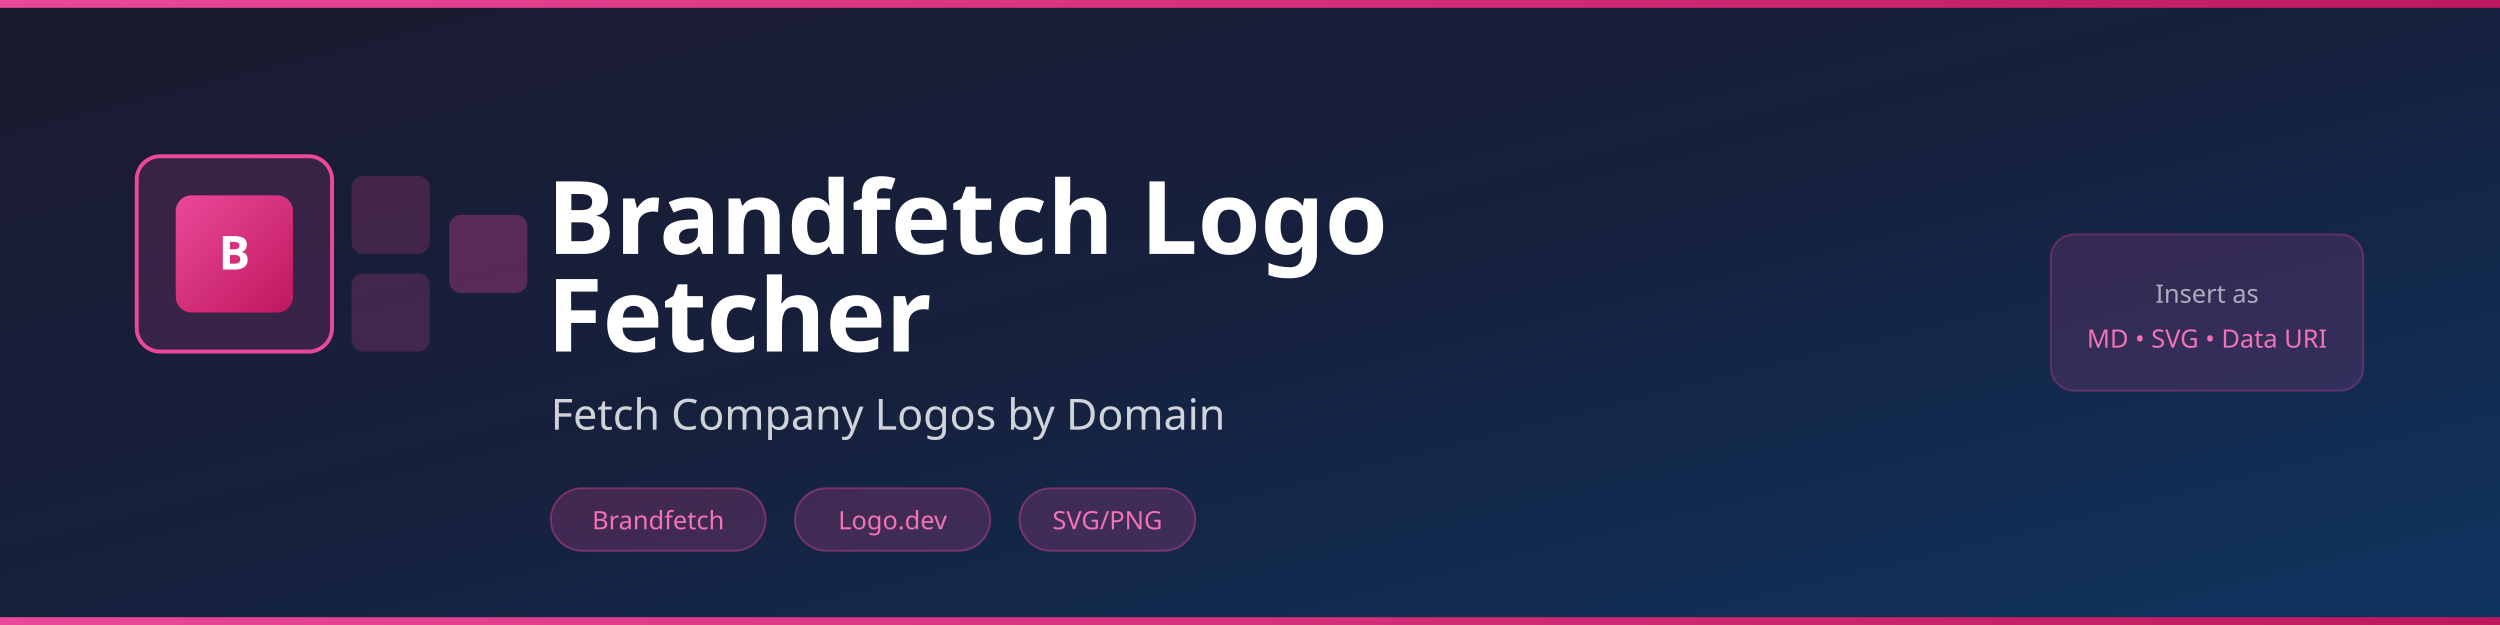
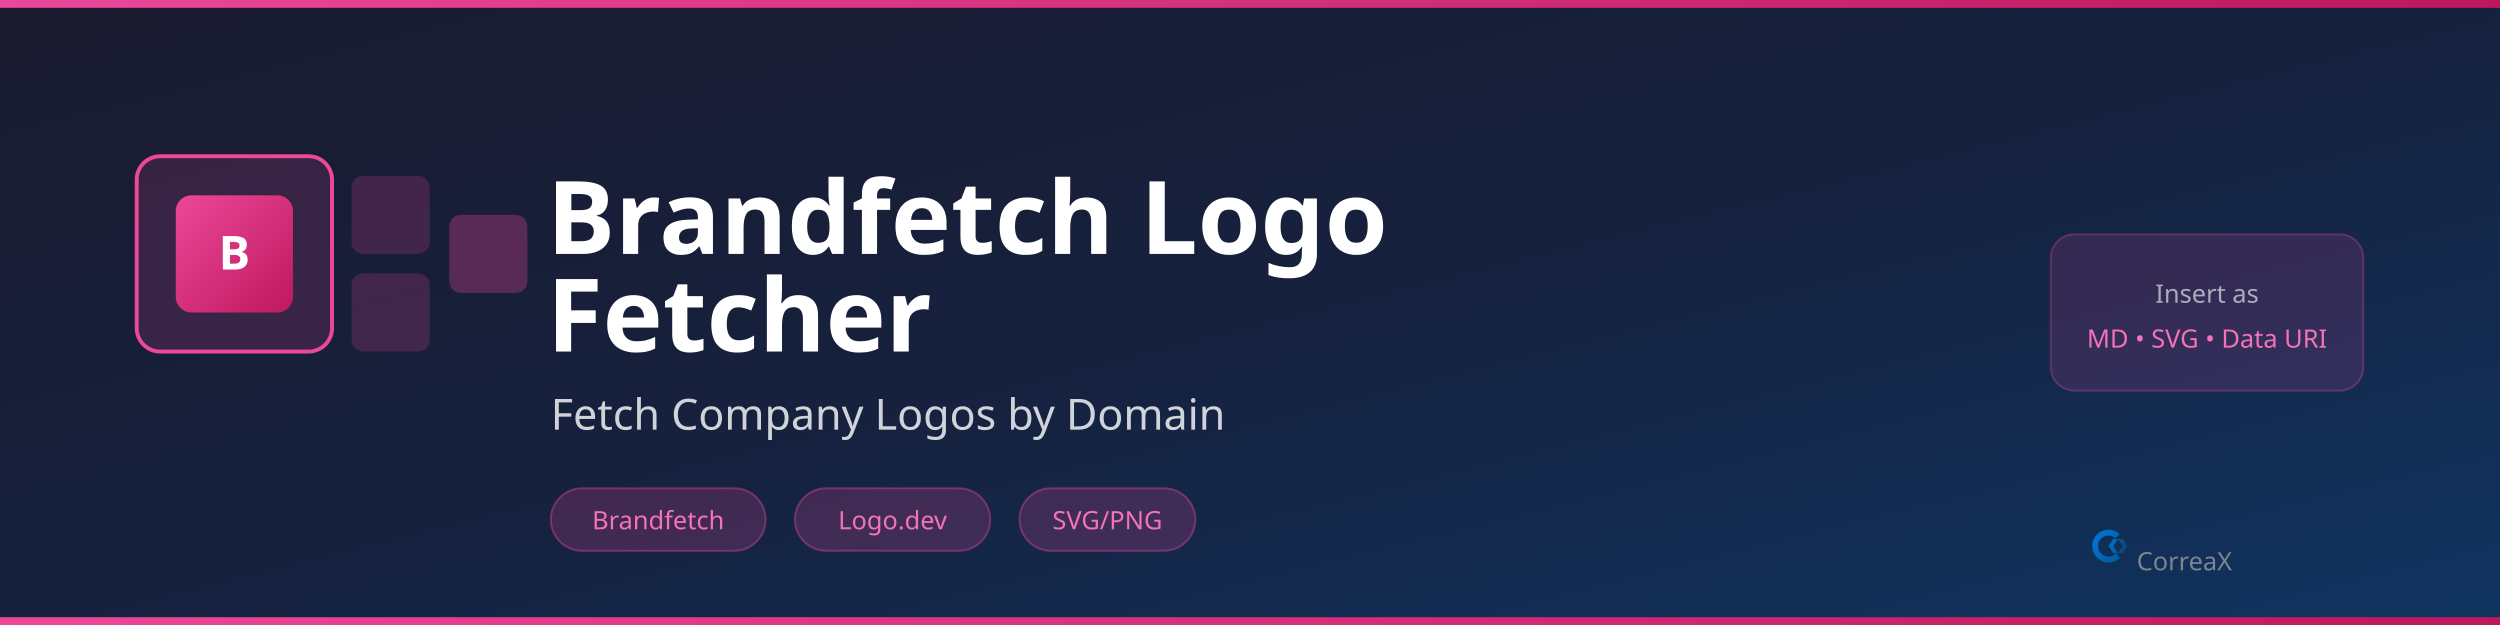
<svg xmlns="http://www.w3.org/2000/svg" viewBox="0 0 1280 320">
  <defs>
    <linearGradient id="bgGrad" x1="0%" y1="0%" x2="100%" y2="100%">
      <stop offset="0%" stop-color="#1a1a2e" />
      <stop offset="50%" stop-color="#16213e" />
      <stop offset="100%" stop-color="#0f3460" />
    </linearGradient>
    <linearGradient id="accentGrad" x1="0%" y1="0%" x2="100%" y2="0%">
      <stop offset="0%" stop-color="#ec4899" />
      <stop offset="100%" stop-color="#be185d" />
    </linearGradient>
    <linearGradient id="logoGrad" x1="0%" y1="0%" x2="100%" y2="100%">
      <stop offset="0%" stop-color="#ec4899" />
      <stop offset="100%" stop-color="#be185d" />
+     </linearGradient>
+     <linearGradient id="cxGrad" x1="0%" y1="0%" x2="100%" y2="100%">
+       <stop offset="0%" stop-color="#0078d4" />
+       <stop offset="100%" stop-color="#005a9e" />
    </linearGradient>
  </defs>
  <rect width="1280" height="320" fill="url(#bgGrad)" />
  <rect x="0" y="0" width="1280" height="4" fill="url(#accentGrad)" />
  <rect x="0" y="316" width="1280" height="4" fill="url(#accentGrad)" />
  <g transform="translate(70, 80)">
    <rect x="0" y="0" width="100" height="100" rx="12" fill="rgba(236,72,153,0.15)" stroke="#ec4899" stroke-width="2" />
    <rect x="20" y="20" width="60" height="60" rx="8" fill="url(#logoGrad)" />
    <text x="50" y="58" text-anchor="middle" font-family="Segoe UI, system-ui, sans-serif" font-size="24" font-weight="700" fill="#ffffff">B</text>
    <rect x="110" y="10" width="40" height="40" rx="6" fill="rgba(236,72,153,0.2)" />
    <rect x="110" y="60" width="40" height="40" rx="6" fill="rgba(236,72,153,0.2)" />
    <rect x="160" y="30" width="40" height="40" rx="6" fill="rgba(236,72,153,0.3)" />
  </g>
  <text x="280" y="130" font-family="Segoe UI, system-ui, sans-serif" font-size="52" font-weight="700" fill="#ffffff">
    Brandfetch Logo
  </text>
  <text x="280" y="180" font-family="Segoe UI, system-ui, sans-serif" font-size="52" font-weight="700" fill="#ffffff">
    Fetcher
  </text>
  <text x="282" y="220" font-family="Segoe UI, system-ui, sans-serif" font-size="22" fill="rgba(255,255,255,0.8)">
    Fetch Company Logos by Domain
  </text>
  <g transform="translate(282, 250)">
    <rect x="0" y="0" width="110" height="32" rx="16" fill="rgba(236,72,153,0.2)" stroke="rgba(236,72,153,0.4)" stroke-width="1" />
    <text x="55" y="21" text-anchor="middle" font-family="Segoe UI, system-ui, sans-serif" font-size="13" fill="#f472b6">Brandfetch</text>
    <rect x="125" y="0" width="100" height="32" rx="16" fill="rgba(236,72,153,0.2)" stroke="rgba(236,72,153,0.4)" stroke-width="1" />
    <text x="175" y="21" text-anchor="middle" font-family="Segoe UI, system-ui, sans-serif" font-size="13" fill="#f472b6">Logo.dev</text>
    <rect x="240" y="0" width="90" height="32" rx="16" fill="rgba(236,72,153,0.2)" stroke="rgba(236,72,153,0.4)" stroke-width="1" />
    <text x="285" y="21" text-anchor="middle" font-family="Segoe UI, system-ui, sans-serif" font-size="13" fill="#f472b6">SVG/PNG</text>
  </g>
  <g transform="translate(1050, 120)">
    <rect x="0" y="0" width="160" height="80" rx="12" fill="rgba(236,72,153,0.15)" stroke="rgba(236,72,153,0.3)" stroke-width="1" />
    <text x="80" y="35" text-anchor="middle" font-family="Segoe UI, system-ui, sans-serif" font-size="13" fill="rgba(255,255,255,0.6)">Insert as</text>
    <text x="80" y="58" text-anchor="middle" font-family="Segoe UI, system-ui, sans-serif" font-size="13" fill="#f472b6">MD • SVG • Data URI</text>
  </g>
+   <g transform="translate(1070, 270)">
+     <g transform="scale(0.6)">
+       <path d="M16 2C8.268 2 2 8.268 2 16s6.268 14 14 14c3.866 0 7.389-1.568 9.928-4.1l-3.535-3.536A9.002 9.002 0 0116 25c-4.97 0-9-4.03-9-9s4.03-9 9-9c2.29 0 4.38.857 5.971 2.268l3.464-3.639C22.993 3.352 19.66 2 16 2z" fill="url(#cxGrad)" />
+       <path d="M20 10l-4 6 4 6h4l-4-6 4-6h-4z" fill="url(#cxGrad)" />
+       <path d="M24 10l4 6-4 6h4l4-6-4-6h-4z" fill="url(#cxGrad)" opacity="0.5" />
+     </g>
+     <text x="24" y="22" font-family="Segoe UI, system-ui, sans-serif" font-size="13" fill="rgba(160,160,160,0.75)">CorreaX</text>
+   </g>
</svg>
